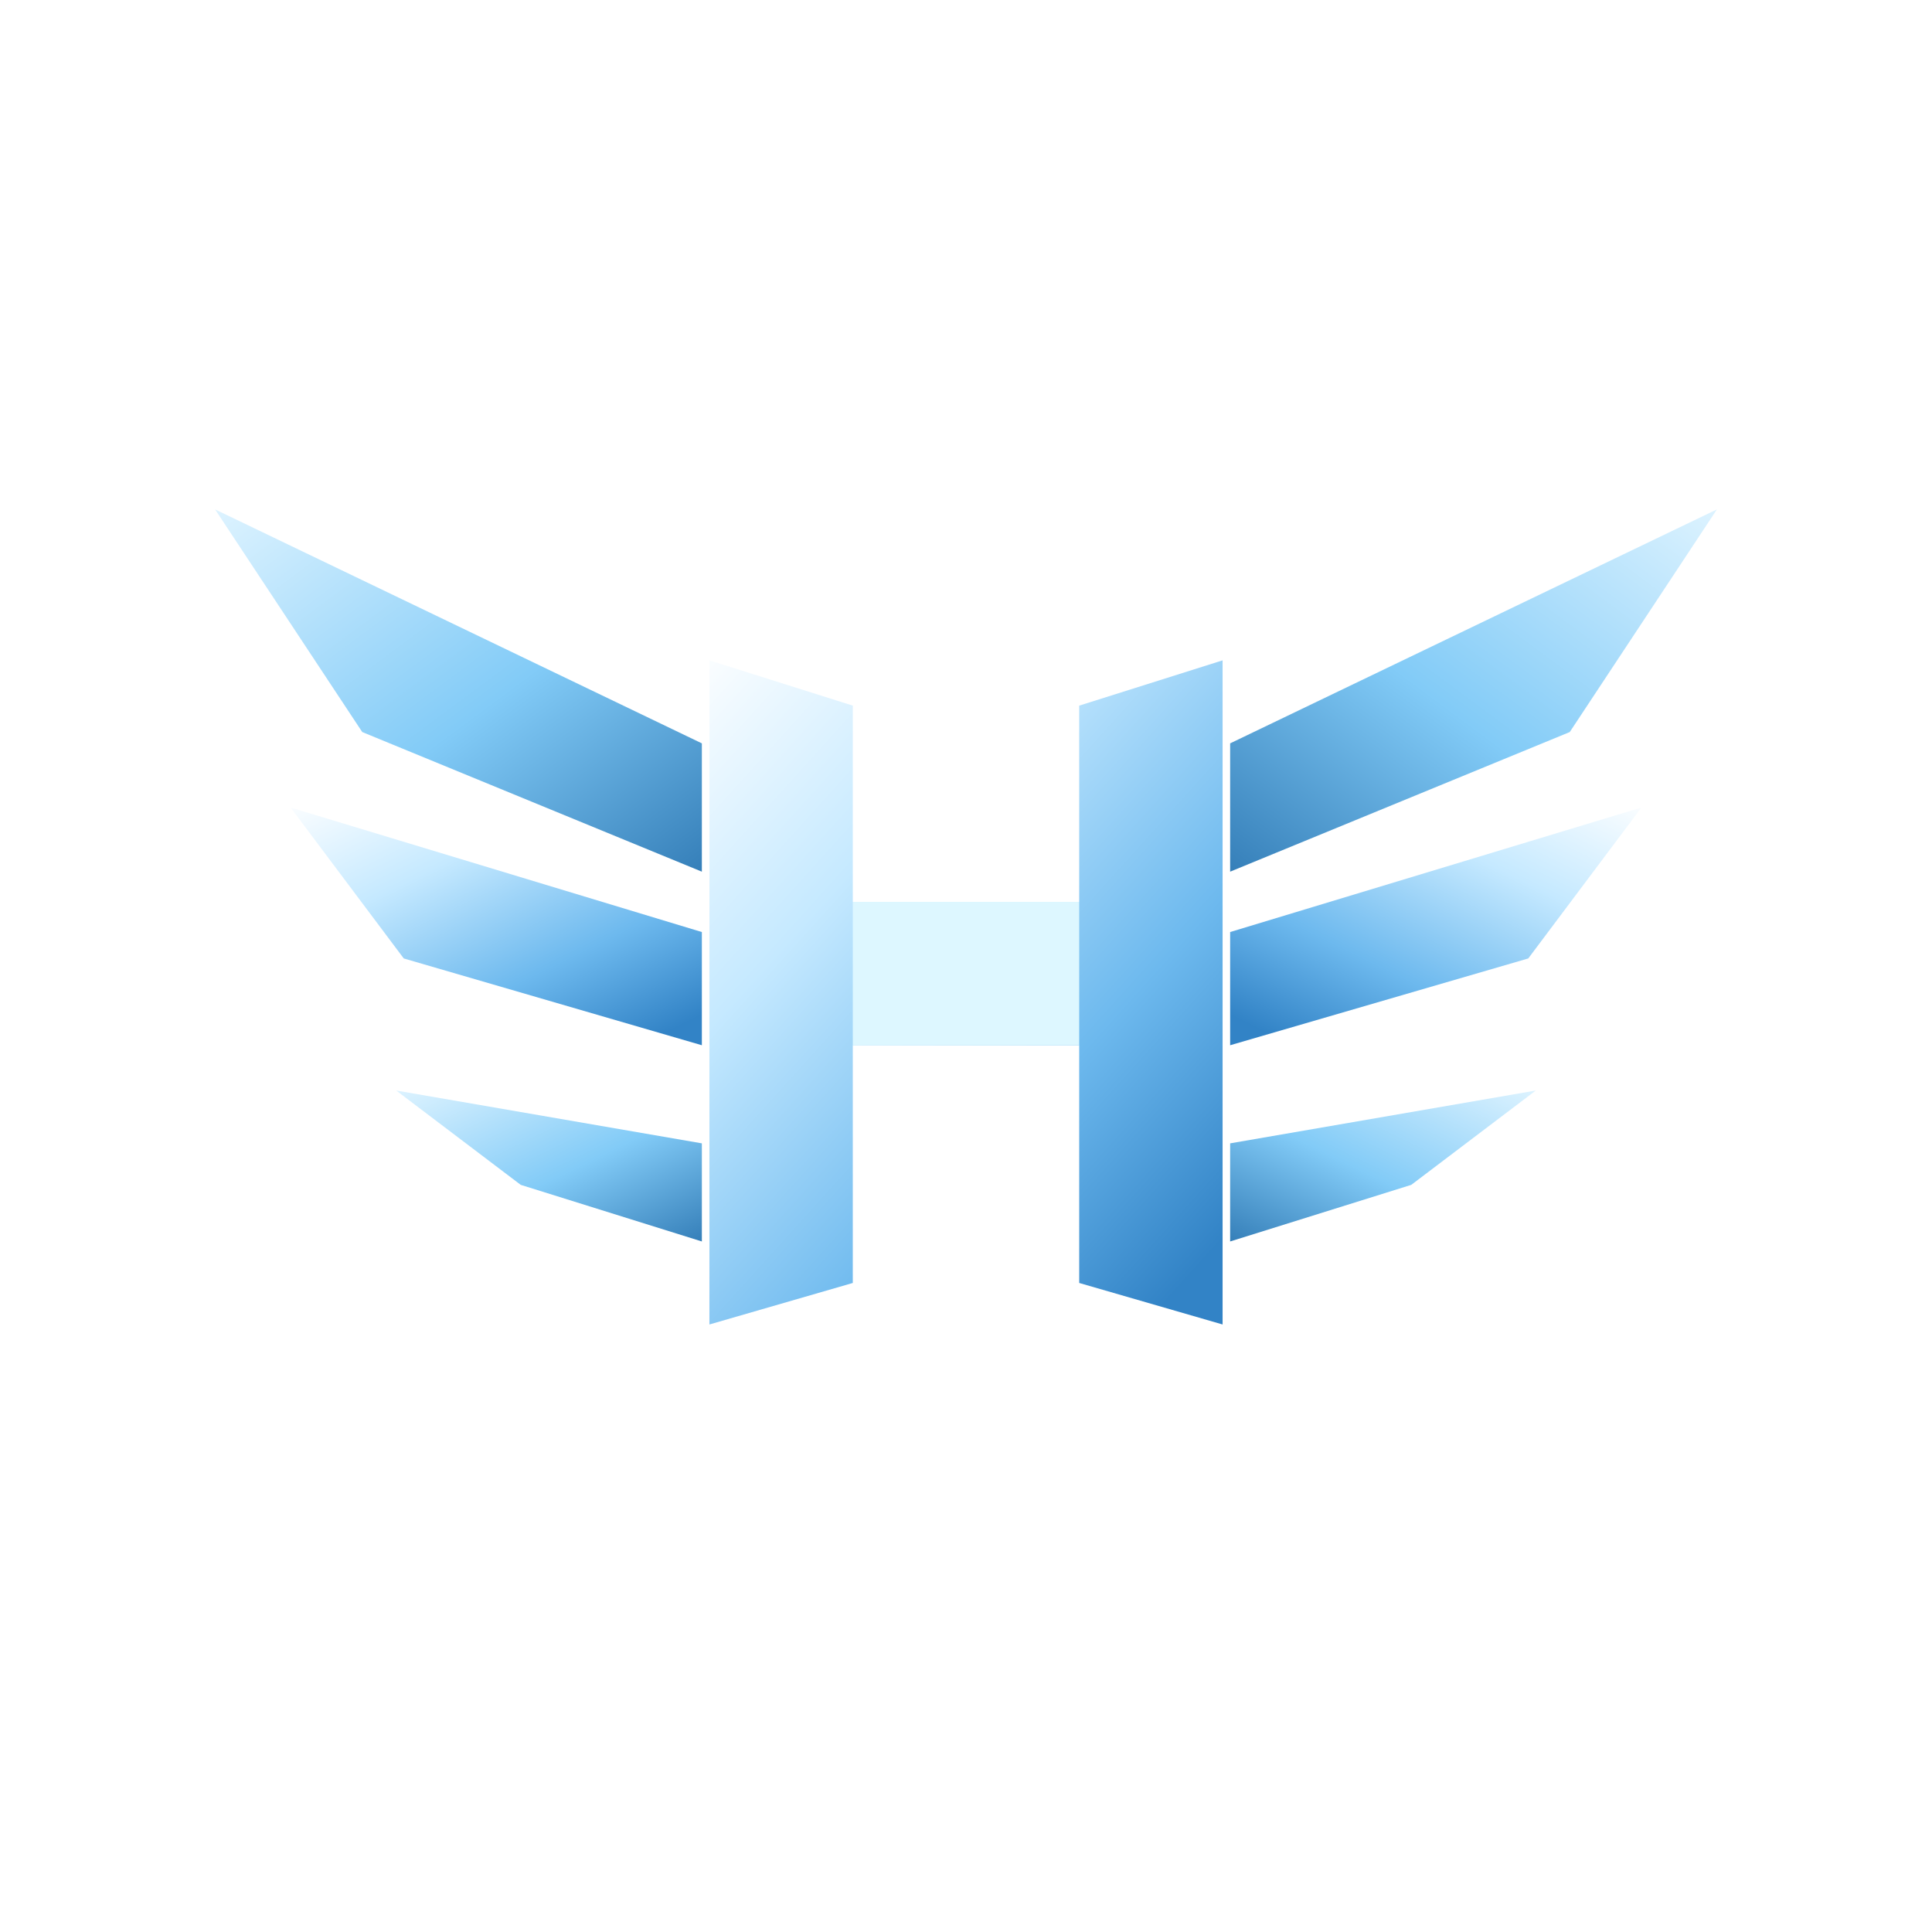
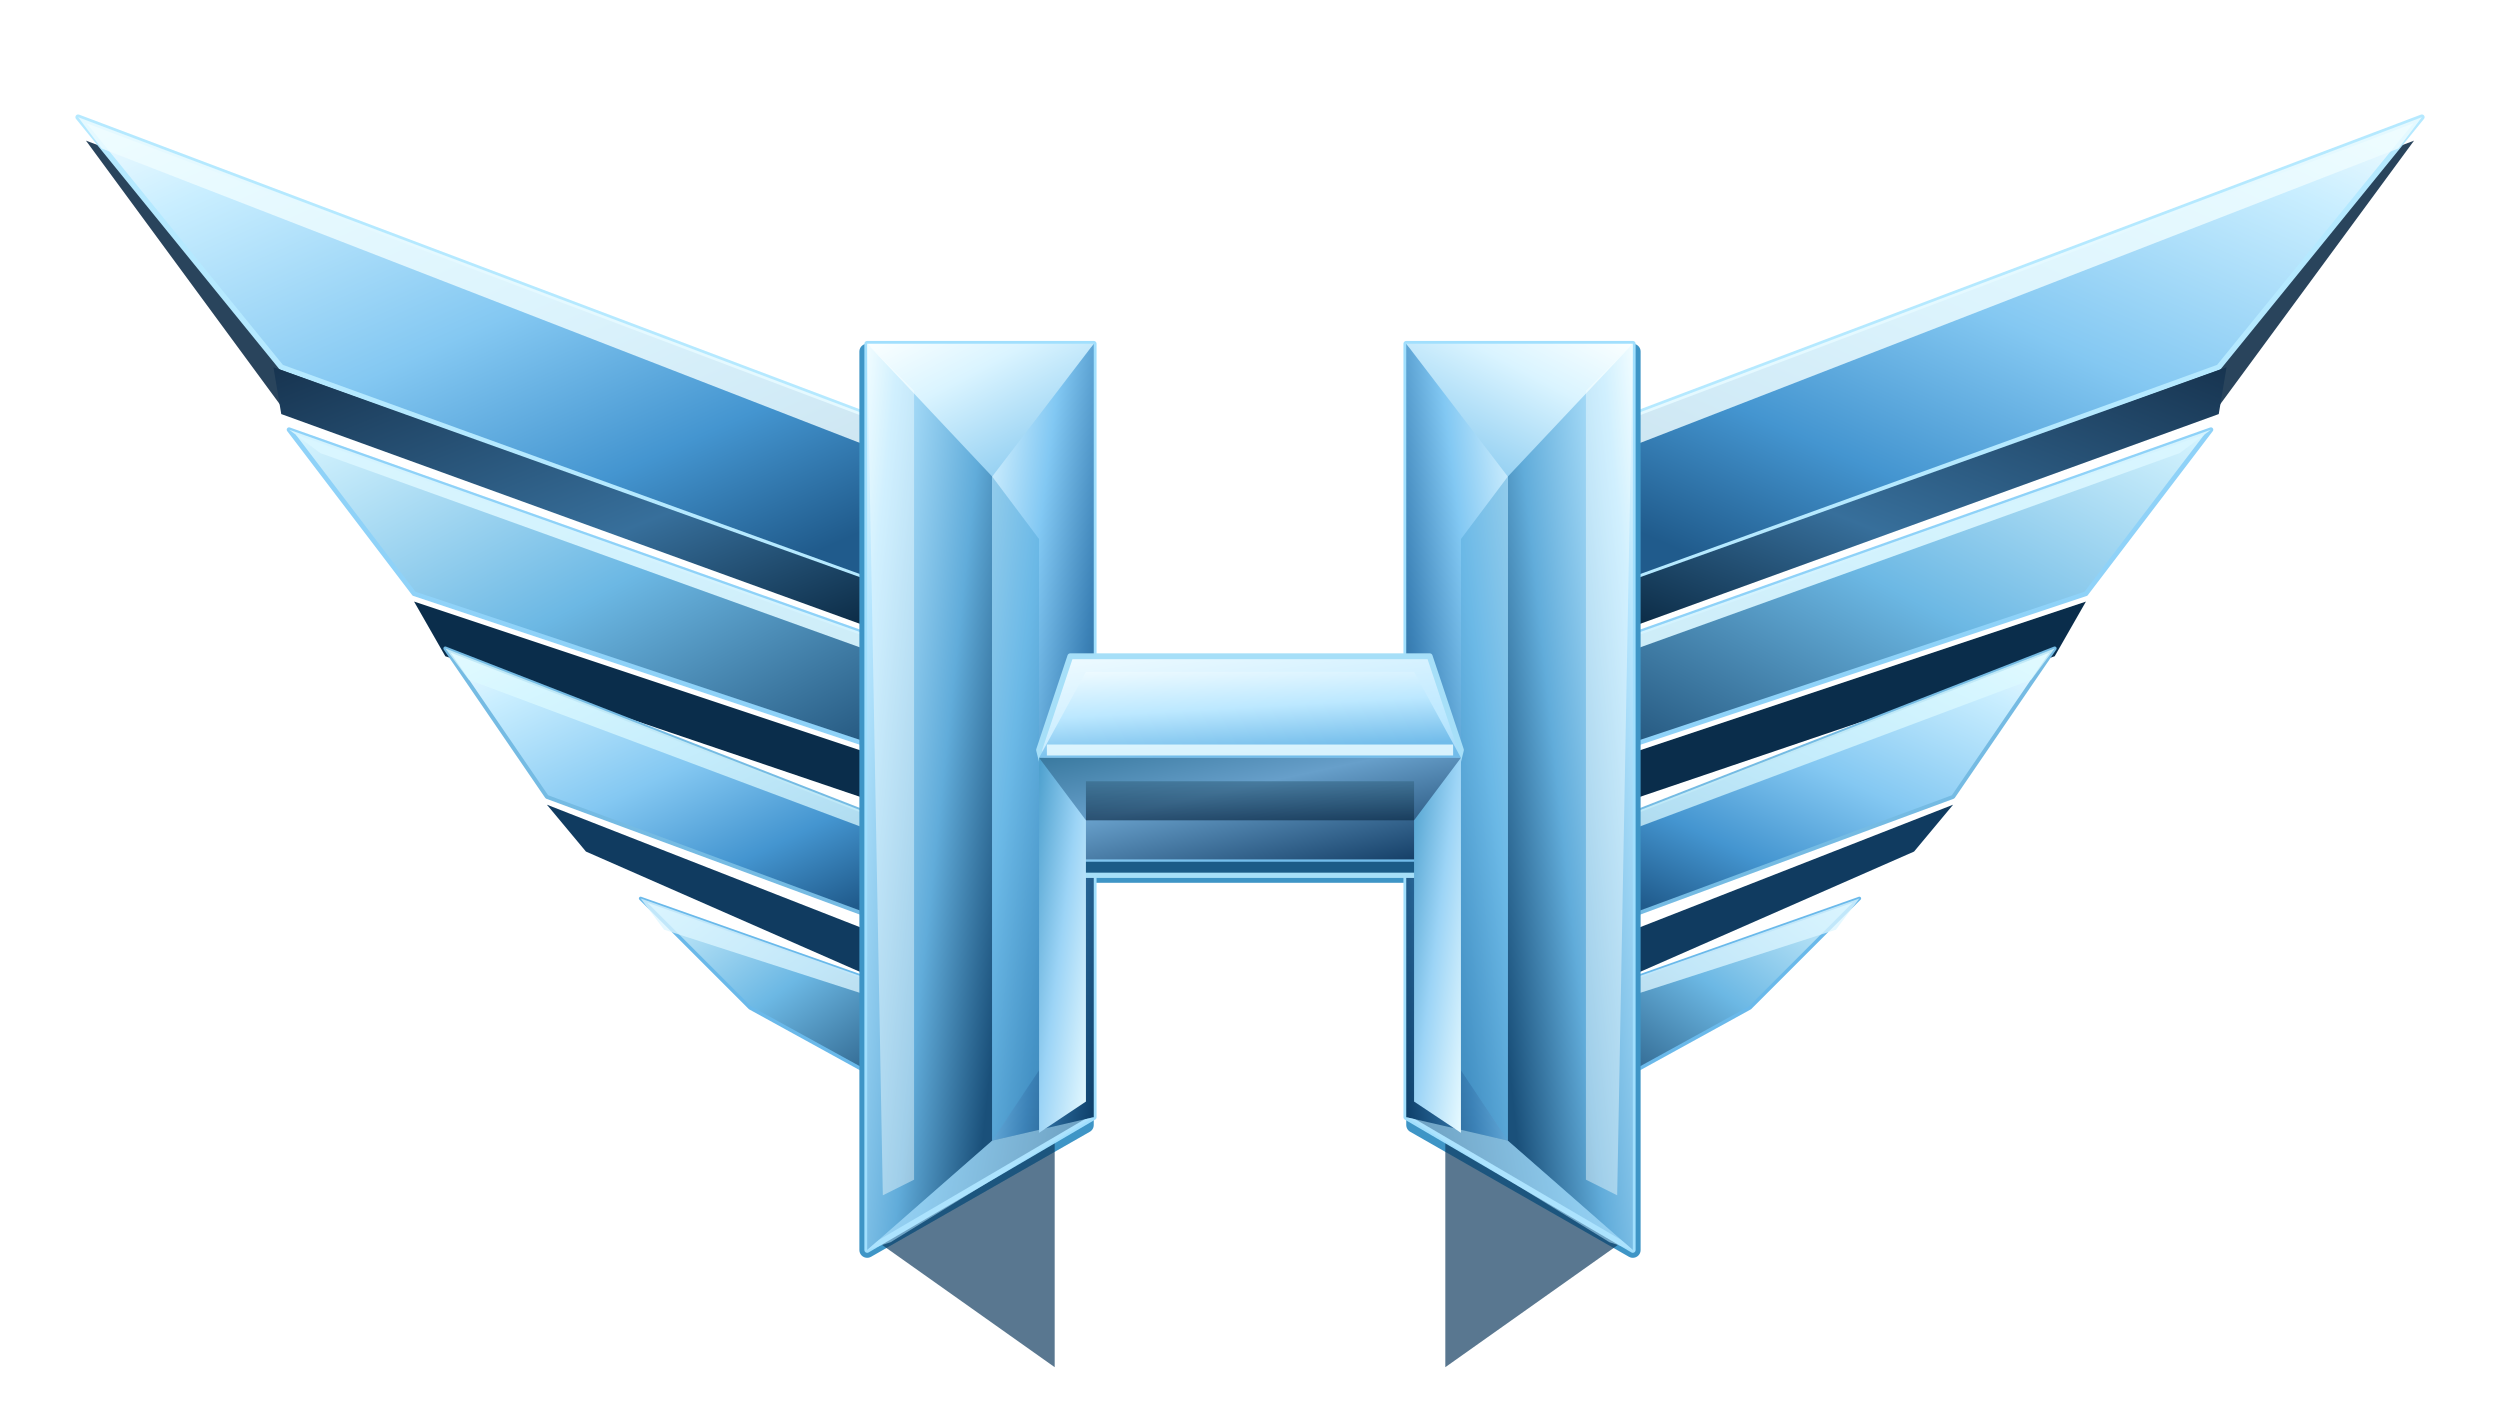
- <svg xmlns="http://www.w3.org/2000/svg" viewBox="0 0 512 512" role="img" aria-label="Hermes Aero - крылатая H">
+ <svg xmlns="http://www.w3.org/2000/svg" viewBox="0 0 320 182" role="img" aria-label="Hermes Aero - объёмная крылатая H">
  <defs>
-     <linearGradient id="metal" x1="0" y1="0" x2=".85" y2="1">
-       <stop stop-color="#FAFDFF" />
-       <stop offset=".32" stop-color="#C5E9FF" />
-       <stop offset=".70" stop-color="#6DB9EE" />
-       <stop offset="1" stop-color="#3283C6" />
+     <linearGradient id="wingMetal" x1="0" y1="0" x2=".78" y2="1">
+       <stop stop-color="#F6FDFF" />
+       <stop offset=".17" stop-color="#C9EEFF" />
+       <stop offset=".51" stop-color="#84C8F2" />
+       <stop offset=".78" stop-color="#4495D0" />
+       <stop offset="1" stop-color="#205B8C" />
    </linearGradient>
-     <linearGradient id="wing" x1="0" y1="0" x2="1" y2="1">
-       <stop stop-color="#DDF3FF" />
-       <stop offset=".55" stop-color="#82CBF7" />
-       <stop offset="1" stop-color="#357FB9" />
+     <linearGradient id="wingFacet" x1="0" y1="0" x2="1" y2="1">
+       <stop stop-color="#D9F6FF" />
+       <stop offset=".5" stop-color="#6CB8E4" />
+       <stop offset="1" stop-color="#1D4D74" />
    </linearGradient>
-     <linearGradient id="surface" x1="0" y1="0" x2="1" y2="1">
-       <stop stop-color="#0A243B" />
-       <stop offset="1" stop-color="#05101C" />
+     <linearGradient id="wingEdge" x1="0" y1="0" x2=".92" y2="1">
+       <stop stop-color="#173450" />
+       <stop offset=".6" stop-color="#376F9B" />
+       <stop offset="1" stop-color="#092740" />
    </linearGradient>
-     <radialGradient id="aura">
-       <stop stop-color="#267DB1" stop-opacity=".26" />
-       <stop offset="1" stop-color="#267DB1" stop-opacity="0" />
+     <linearGradient id="cap" x1="0" y1="0" x2=".9" y2="1">
+       <stop stop-color="#FBFFFF" />
+       <stop offset=".35" stop-color="#DAF4FF" />
+       <stop offset="1" stop-color="#7FC5EE" />
+     </linearGradient>
+     <linearGradient id="leftFace" x1="0" y1="0" x2="1" y2=".78">
+       <stop stop-color="#EDFBFF" />
+       <stop offset=".16" stop-color="#B5E5FE" />
+       <stop offset=".61" stop-color="#61ACDA" />
+       <stop offset="1" stop-color="#1A507A" />
+     </linearGradient>
+     <linearGradient id="rightFace" x1="0" y1="0" x2="1" y2="1">
+       <stop stop-color="#DDF5FF" />
+       <stop offset=".35" stop-color="#82C8F3" />
+       <stop offset=".65" stop-color="#3C82B7" />
+       <stop offset="1" stop-color="#0B3C66" />
+     </linearGradient>
+     <linearGradient id="innerFace" x1="0" y1="0" x2="1" y2="1">
+       <stop stop-color="#4C9FCD" />
+       <stop offset=".48" stop-color="#9CD4F6" />
+       <stop offset="1" stop-color="#E7FAFF" />
+     </linearGradient>
+     <linearGradient id="crossTop" x1="0" y1="0" x2=".28" y2="1">
+       <stop stop-color="#F0FBFF" />
+       <stop offset=".51" stop-color="#BCE8FF" />
+       <stop offset="1" stop-color="#72BCEA" />
+     </linearGradient>
+     <linearGradient id="crossFront" x1="0" y1="0" x2=".9" y2="1">
+       <stop stop-color="#39799F" />
+       <stop offset=".4" stop-color="#679FCA" />
+       <stop offset="1" stop-color="#153F67" />
+     </linearGradient>
+     <linearGradient id="crossBottom" x1="0" y1="0" x2="0" y2="1">
+       <stop stop-color="#386A8A" />
+       <stop offset="1" stop-color="#0D2B47" />
+     </linearGradient>
+     <linearGradient id="bg" x1="0" y1="0" x2="1" y2="1">
+       <stop stop-color="#0B2841" />
+       <stop offset=".45" stop-color="#081C2F" />
+       <stop offset="1" stop-color="#03101D" />
+     </linearGradient>
+     <linearGradient id="type" x1="0" y1="0" x2="0" y2="1">
+       <stop stop-color="#FFFFFF" />
+       <stop offset=".28" stop-color="#DDF5FF" />
+       <stop offset=".57" stop-color="#7BBFEE" />
+       <stop offset="1" stop-color="#498EC2" />
+     </linearGradient>
+     <radialGradient id="glow">
+       <stop stop-color="#2C8CBF" stop-opacity=".22" />
+       <stop offset="1" stop-color="#2C8CBF" stop-opacity="0" />
    </radialGradient>
  </defs>
  <g>
-     <path d="M57 135L186 197V231L96 194Z" fill="url(#wing)" />
-     <path d="M77 214L186 247V277L107 254Z" fill="url(#metal)" />
-     <path d="M105 289L186 303V329L138 314Z" fill="url(#wing)" />
-     <g transform="translate(512 0) scale(-1 1)">
-       <path d="M57 135L186 197V231L96 194Z" fill="url(#wing)" />
-       <path d="M77 214L186 247V277L107 254Z" fill="url(#metal)" />
-       <path d="M105 289L186 303V329L138 314Z" fill="url(#wing)" />
+     <g stroke-linejoin="round">
+       <path d="M10 15 L116 55 L116 79 L35 49 Z" fill="#04233F" opacity=".85" transform="translate(1 3)" />
+       <path d="M10 15 L116 55 L116 76 L36 47 Z" fill="url(#wingMetal)" stroke="#B5E9FF" stroke-width=".7" />
+       <path d="M10 15 L116 55 L116 59 L13 19 Z" fill="#EEFCFF" opacity=".83" />
+       <path d="M35 47 L116 76 L116 82 L36 53 Z" fill="url(#wingEdge)" />
+       <path d="M37 55 L116 83 L116 97 L53 76 Z" fill="url(#wingFacet)" stroke="#8FD2F8" stroke-width=".6" />
+       <path d="M37 55 L116 83 L116 85 L41 58 Z" fill="#DAF6FF" opacity=".92" />
+       <path d="M53 77 L116 98 L116 104 L57 84 Z" fill="#0A2D4B" />
+       <path d="M57 83 L116 106 L116 119 L70 102 Z" fill="url(#wingMetal)" stroke="#75BBE3" stroke-width=".5" />
+       <path d="M57 83 L116 106 L116 108 L60 87 Z" fill="#DCFAFF" opacity=".73" />
+       <path d="M70 103 L116 121 L116 127 L75 109 Z" fill="#103B60" />
+       <path d="M82 115 L116 127 L116 140 L96 129 Z" fill="url(#wingFacet)" stroke="#6AB9EA" stroke-width=".45" />
+       <path d="M82 115 L116 127 L116 129 L85 119 Z" fill="#DDF6FF" opacity=".76" />
    </g>
-     <path d="M188 175L226 187V239H286V187L324 175V351L286 340V277H226V340L188 351Z" fill="url(#metal)" />
-     <path d="M226 239H286V277H226Z" fill="#DDF7FF" />
+     <g transform="translate(320 0) scale(-1 1)">
+       <g stroke-linejoin="round">
+         <path d="M10 15 L116 55 L116 79 L35 49 Z" fill="#04233F" opacity=".85" transform="translate(1 3)" />
+         <path d="M10 15 L116 55 L116 76 L36 47 Z" fill="url(#wingMetal)" stroke="#B5E9FF" stroke-width=".7" />
+         <path d="M10 15 L116 55 L116 59 L13 19 Z" fill="#EEFCFF" opacity=".83" />
+         <path d="M35 47 L116 76 L116 82 L36 53 Z" fill="url(#wingEdge)" />
+         <path d="M37 55 L116 83 L116 97 L53 76 Z" fill="url(#wingFacet)" stroke="#8FD2F8" stroke-width=".6" />
+         <path d="M37 55 L116 83 L116 85 L41 58 Z" fill="#DAF6FF" opacity=".92" />
+         <path d="M53 77 L116 98 L116 104 L57 84 Z" fill="#0A2D4B" />
+         <path d="M57 83 L116 106 L116 119 L70 102 Z" fill="url(#wingMetal)" stroke="#75BBE3" stroke-width=".5" />
+         <path d="M57 83 L116 106 L116 108 L60 87 Z" fill="#DCFAFF" opacity=".73" />
+         <path d="M70 103 L116 121 L116 127 L75 109 Z" fill="#103B60" />
+         <path d="M82 115 L116 127 L116 140 L96 129 Z" fill="url(#wingFacet)" stroke="#6AB9EA" stroke-width=".45" />
+         <path d="M82 115 L116 127 L116 129 L85 119 Z" fill="#DDF6FF" opacity=".76" />
+       </g>
+     </g>
+     <g stroke-linejoin="round">
+       <path d="M111 45 L139 45 L139 86 L181 86 L181 45 L209 45 L209 160 L181 144 L181 112 L139 112 L139 144 L111 160 Z" fill="#082A47" stroke="#3E95C6" stroke-width="2" />
+       <path d="M111 158 L135 175 L135 144 Z" fill="#0C385C" opacity=".68" />
+       <path d="M209 158 L185 175 L185 144 Z" fill="#0C385C" opacity=".68" />
+       <path d="M111 44 L140 44 L140 143 L111 160 Z" fill="url(#leftFace)" stroke="#A1DFFD" stroke-width=".72" />
+       <path d="M111 44 L127 59 L127 146 L111 160 Z" fill="url(#leftFace)" />
+       <path d="M127 59 L140 44 L140 143 L127 146 Z" fill="url(#rightFace)" />
+       <path d="M111 44 L140 44 L127 61 Z" fill="url(#cap)" />
+       <path d="M111 44 L113 153 L117 151 L117 50 Z" fill="#F8FFFF" opacity=".42" />
+       <path d="M127 61 L133 69 L133 137 L127 146 Z" fill="#4FA6D7" opacity=".45" />
+       <path d="M111 160 L127 146 L140 143 L114 159 Z" fill="#B4E5FF" opacity=".55" />
+       <g transform="translate(320 0) scale(-1 1)">
+         <path d="M111 44 L140 44 L140 143 L111 160 Z" fill="url(#leftFace)" stroke="#A1DFFD" stroke-width=".72" />
+         <path d="M111 44 L127 59 L127 146 L111 160 Z" fill="url(#leftFace)" />
+         <path d="M127 59 L140 44 L140 143 L127 146 Z" fill="url(#rightFace)" />
+         <path d="M111 44 L140 44 L127 61 Z" fill="url(#cap)" />
+         <path d="M111 44 L113 153 L117 151 L117 50 Z" fill="#F8FFFF" opacity=".42" />
+         <path d="M127 61 L133 69 L133 137 L127 146 Z" fill="#4FA6D7" opacity=".45" />
+         <path d="M111 160 L127 146 L140 143 L114 159 Z" fill="#B4E5FF" opacity=".55" />
+       </g>
+       <path d="M137 84 L183 84 L187 96 L183 112 L137 112 L133 96 Z" fill="url(#crossTop)" stroke="#A6DFF8" stroke-width=".75" />
+       <path d="M139 86 L181 86 L187 97 L133 97 Z" fill="url(#crossTop)" />
+       <path d="M133 97 L187 97 L183 110 L137 110 Z" fill="url(#crossFront)" />
+       <path d="M139 100 L181 100 L181 105 L139 105 Z" fill="url(#crossBottom)" opacity=".67" />
+       <path d="M133 97 L139 105 L139 141 L133 145 Z" fill="url(#innerFace)" />
+       <path d="M187 97 L181 105 L181 141 L187 145 Z" fill="url(#innerFace)" />
+       <path d="M134 96 L186 96" stroke="#E3F8FF" stroke-width="1.4" opacity=".9" />
+       <path d="M139 111 H181" stroke="#1B5B87" stroke-width="1.4" />
+     </g>
  </g>
</svg>
